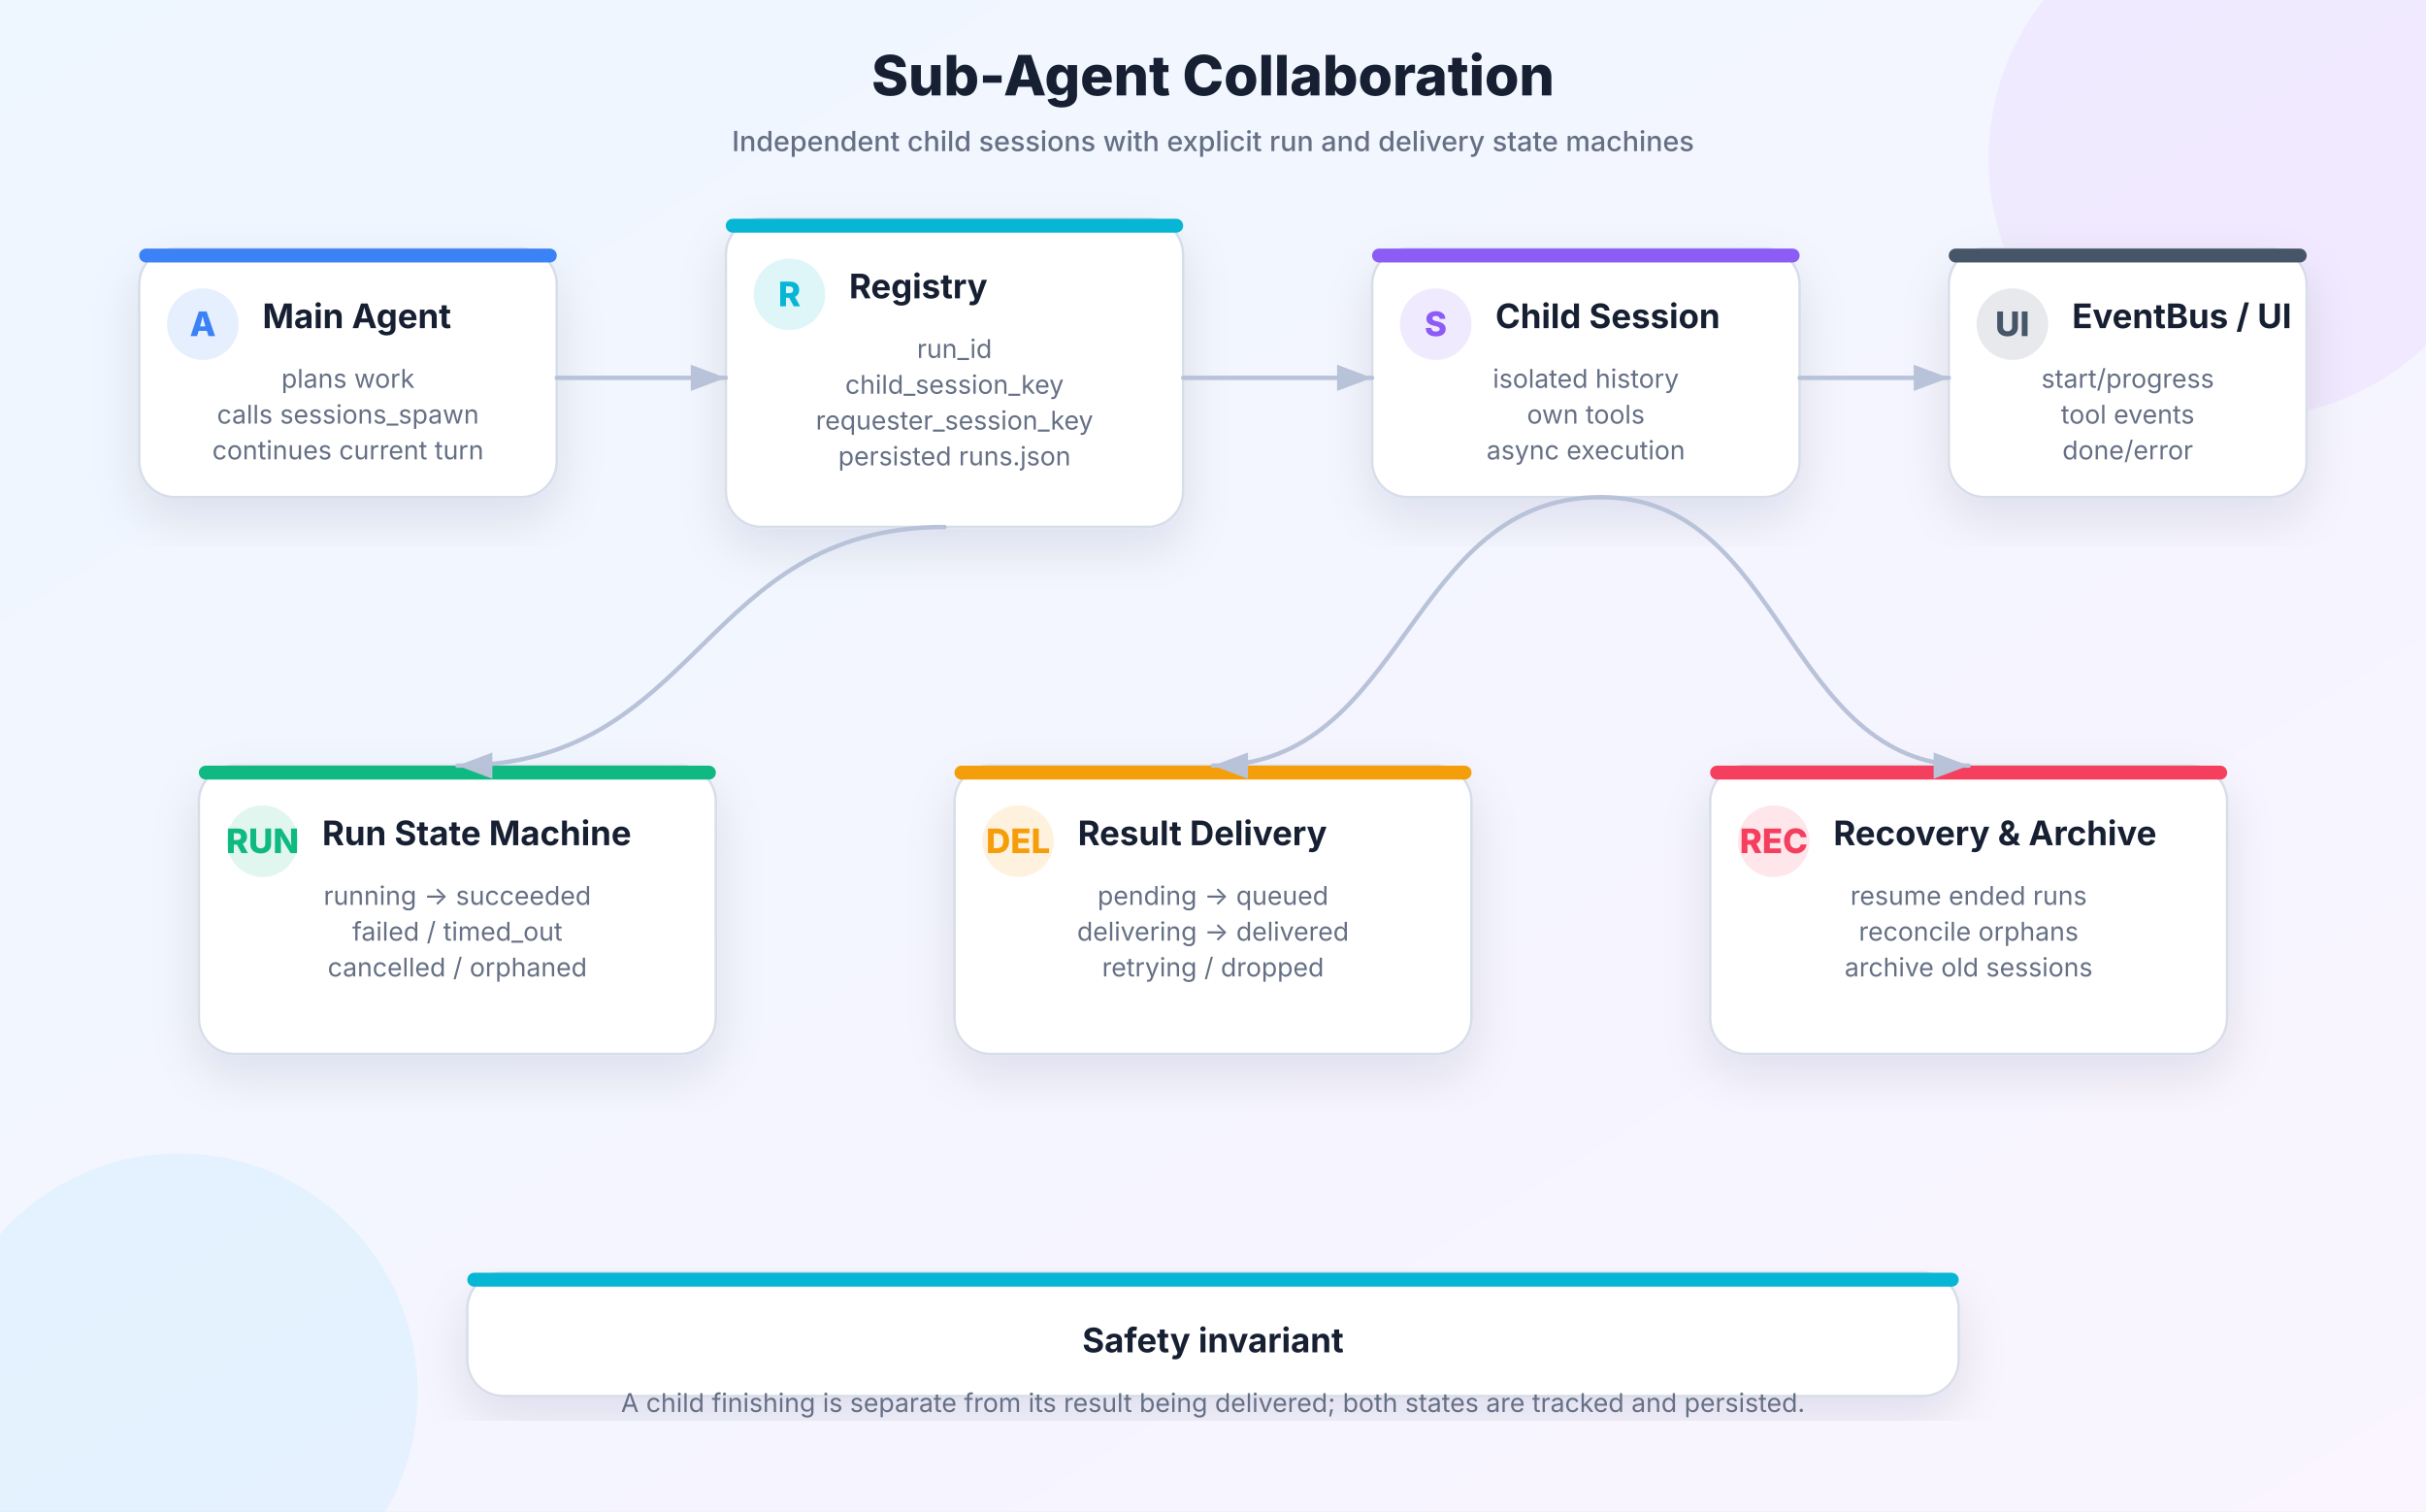
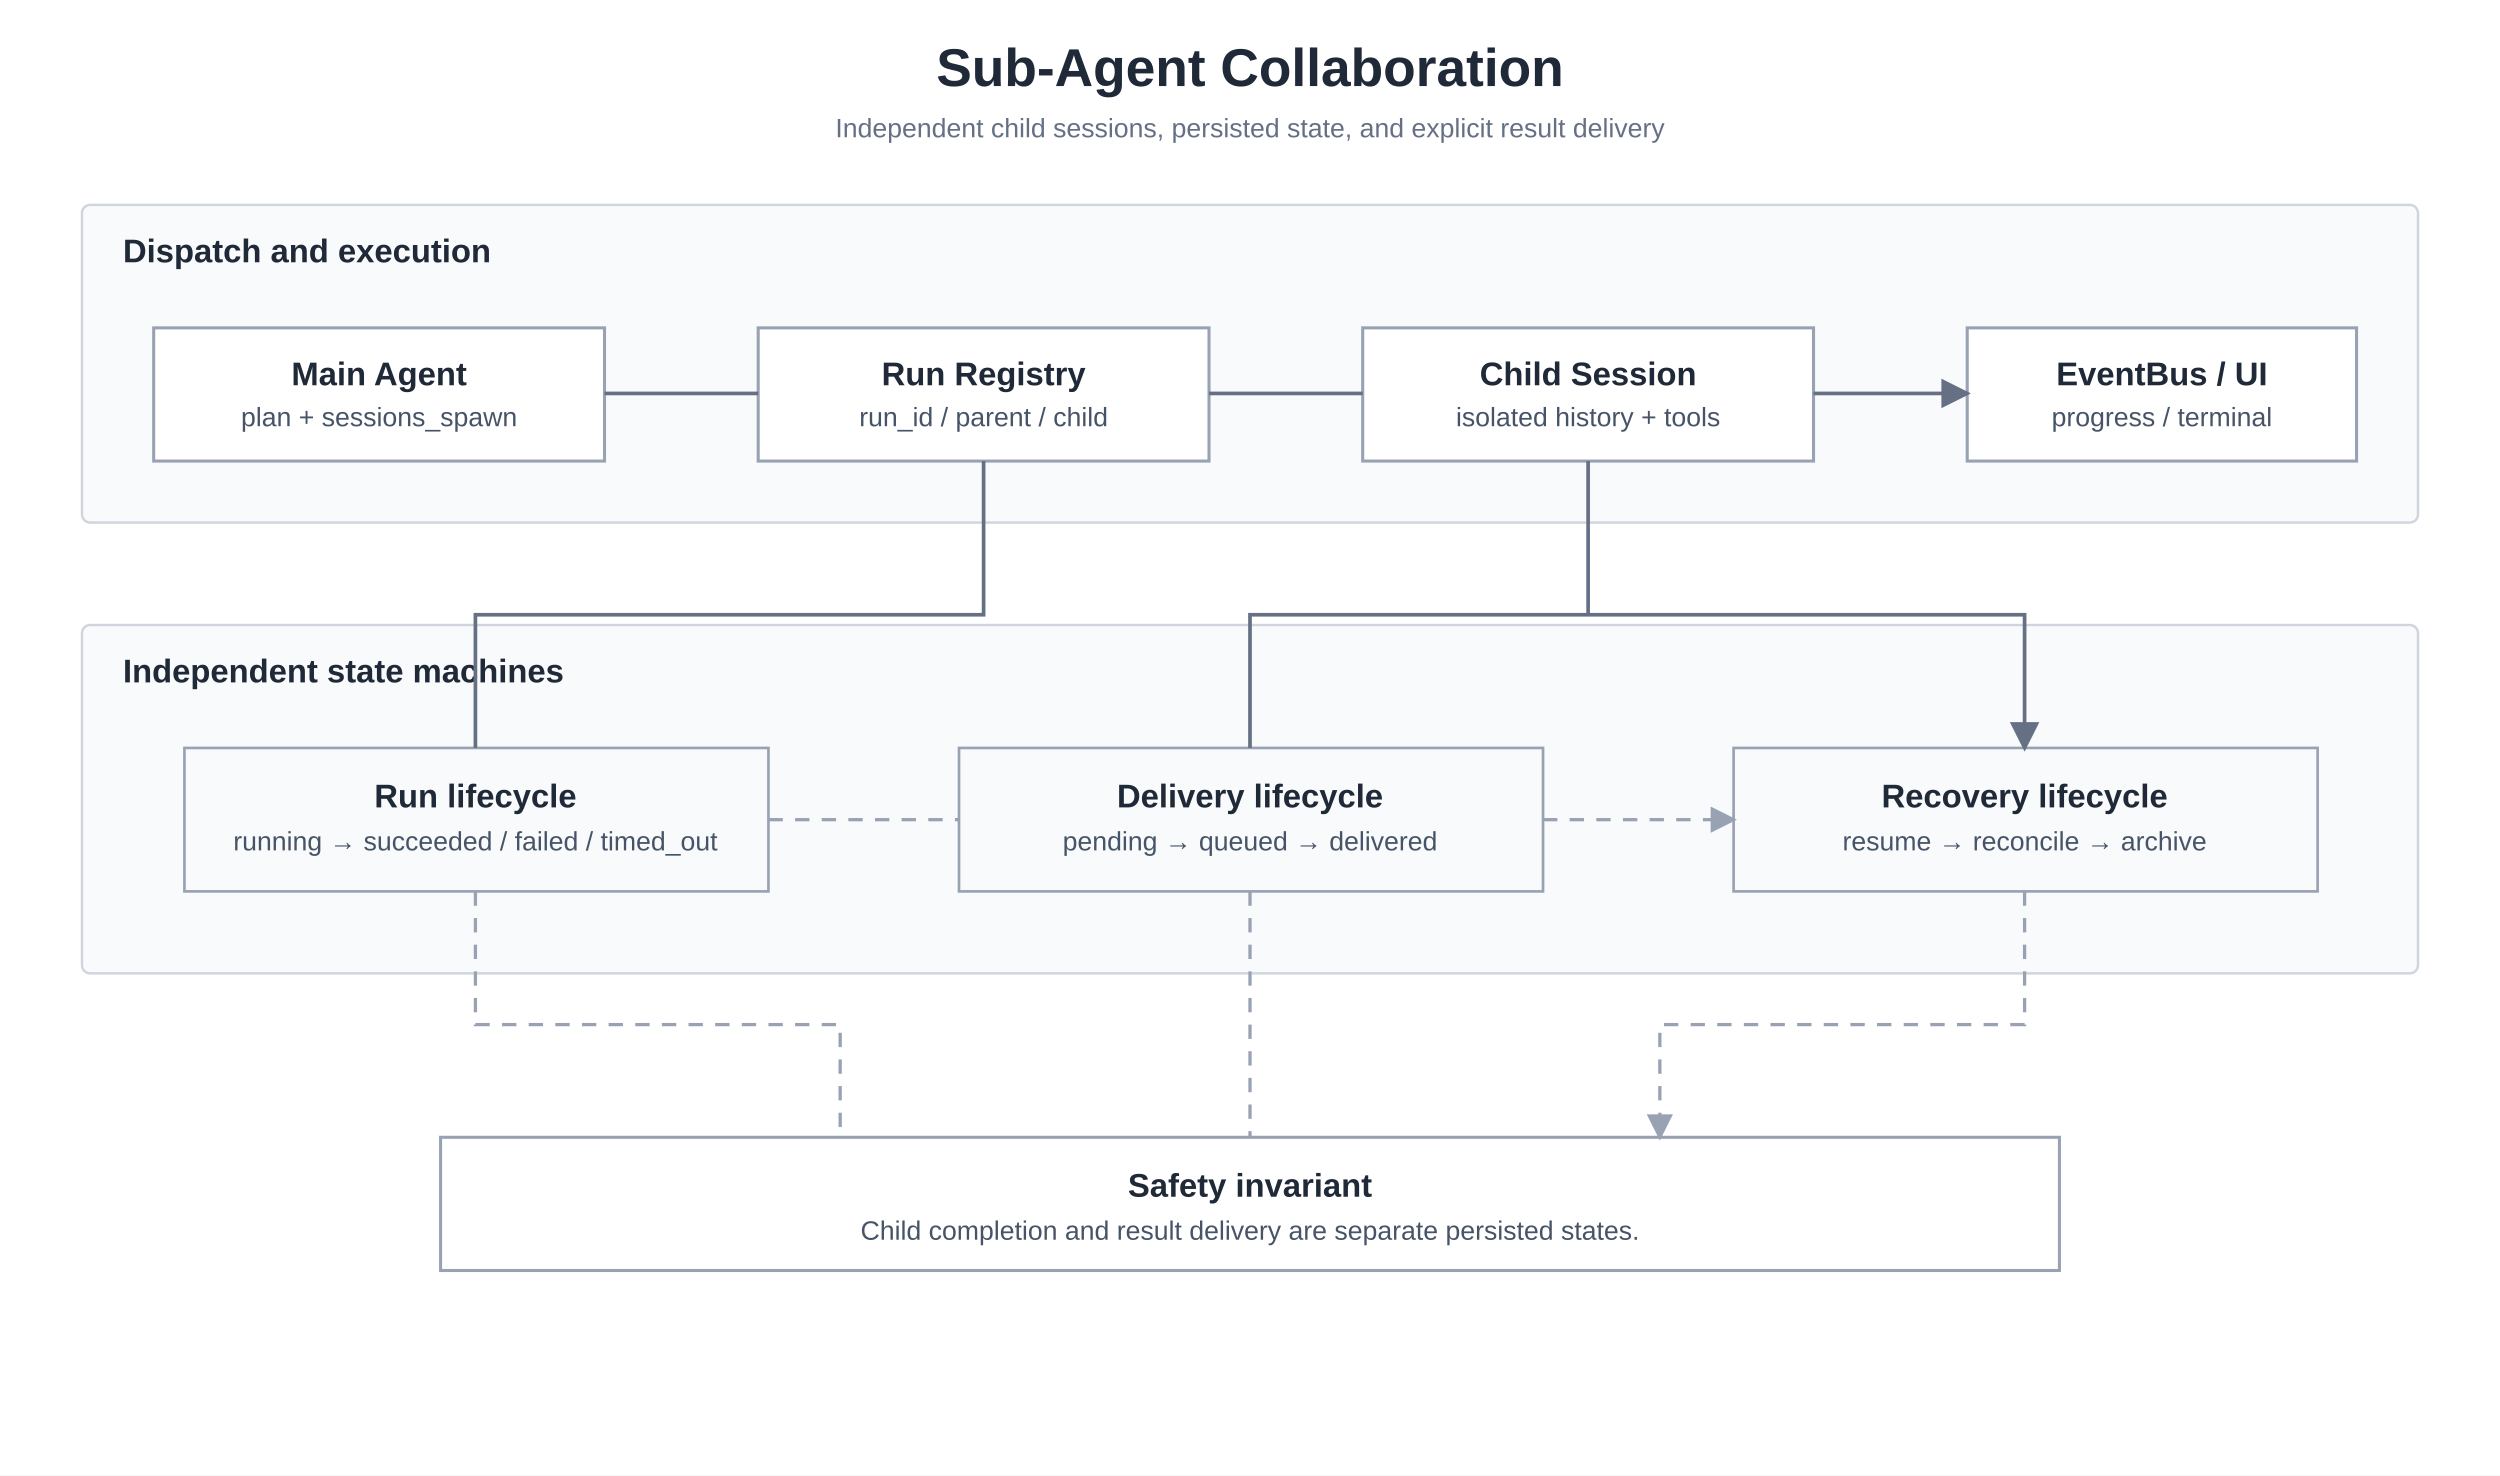
- <svg xmlns="http://www.w3.org/2000/svg" width="1220" height="760" viewBox="0 0 1220 760" role="img" aria-label="Sub-Agent Collaboration">
+ <svg xmlns="http://www.w3.org/2000/svg" width="1220" height="720" viewBox="0 0 1220 720" role="img" aria-label="PIPIXIA sub-agent collaboration">
  <defs>
-     <filter id="shadow" x="-20%" y="-20%" width="140%" height="140%">
-       <feDropShadow dx="0" dy="10" stdDeviation="12" flood-color="#101828" flood-opacity="0.10" />
-     </filter>
-     <marker id="arrow" markerWidth="10" markerHeight="10" refX="8" refY="3" orient="auto" markerUnits="strokeWidth">
-       <path d="M0,0 L0,6 L8,3 z" fill="#B8C2D8" />
+     <marker id="a" markerWidth="8" markerHeight="8" refX="7" refY="4" orient="auto">
+       <path d="M0 0L8 4L0 8z" fill="#667085" />
    </marker>
-     <linearGradient id="soft" x1="0" y1="0" x2="1" y2="1">
-       <stop offset="0" stop-color="#EEF6FF" />
-       <stop offset="1" stop-color="#FAF5FF" />
-     </linearGradient>
+     <marker id="d" markerWidth="8" markerHeight="8" refX="7" refY="4" orient="auto">
+       <path d="M0 0L8 4L0 8z" fill="#98A2B3" />
+     </marker>
  </defs>
-   <style>
-     text { font-family: Inter, ui-sans-serif, system-ui, -apple-system, BlinkMacSystemFont, "Segoe UI", sans-serif; }
-   </style>
-   <rect width="1220" height="760" fill="url(#soft)" />
-   <circle cx="1130" cy="80" r="130" fill="#E9D5FF" opacity="0.35" />
-   <circle cx="90" cy="700" r="120" fill="#BAE6FD" opacity="0.28" />
-   <text x="610.0" y="48" text-anchor="middle" font-size="28" font-weight="800" fill="#172033">Sub-Agent Collaboration</text>
-   <text x="610.0" y="76" text-anchor="middle" font-size="14" font-weight="500" fill="#667085">Independent child sessions with explicit run and delivery state machines</text>
-   <rect x="70" y="125" width="210" height="125" rx="18" fill="#FFFFFF" stroke="#D8DEE9" stroke-width="1.3" filter="url(#shadow)" />
-   <rect x="70" y="125" width="210" height="7" rx="3.5" fill="#3B82F6" />
-   <circle cx="102" cy="163" r="18" fill="#3B82F6" opacity="0.13" />
-   <text x="102" y="169" text-anchor="middle" font-size="17" font-weight="800" fill="#3B82F6">A</text>
-   <text x="132" y="165" text-anchor="start" font-size="17" font-weight="700" fill="#172033">Main Agent</text>
-   <text x="175.0" y="195" text-anchor="middle" font-size="13" font-weight="400" fill="#667085">plans work</text>
-   <text x="175.0" y="213" text-anchor="middle" font-size="13" font-weight="400" fill="#667085">calls sessions_spawn</text>
-   <text x="175.0" y="231" text-anchor="middle" font-size="13" font-weight="400" fill="#667085">continues current turn</text>
-   <rect x="365" y="110" width="230" height="155" rx="18" fill="#FFFFFF" stroke="#D8DEE9" stroke-width="1.3" filter="url(#shadow)" />
-   <rect x="365" y="110" width="230" height="7" rx="3.5" fill="#06B6D4" />
-   <circle cx="397" cy="148" r="18" fill="#06B6D4" opacity="0.13" />
-   <text x="397" y="154" text-anchor="middle" font-size="17" font-weight="800" fill="#06B6D4">R</text>
-   <text x="427" y="150" text-anchor="start" font-size="17" font-weight="700" fill="#172033">Registry</text>
-   <text x="480.0" y="180" text-anchor="middle" font-size="13" font-weight="400" fill="#667085">run_id</text>
-   <text x="480.0" y="198" text-anchor="middle" font-size="13" font-weight="400" fill="#667085">child_session_key</text>
-   <text x="480.0" y="216" text-anchor="middle" font-size="13" font-weight="400" fill="#667085">requester_session_key</text>
-   <text x="480.0" y="234" text-anchor="middle" font-size="13" font-weight="400" fill="#667085">persisted runs.json</text>
-   <rect x="690" y="125" width="215" height="125" rx="18" fill="#FFFFFF" stroke="#D8DEE9" stroke-width="1.3" filter="url(#shadow)" />
-   <rect x="690" y="125" width="215" height="7" rx="3.5" fill="#8B5CF6" />
-   <circle cx="722" cy="163" r="18" fill="#8B5CF6" opacity="0.13" />
-   <text x="722" y="169" text-anchor="middle" font-size="17" font-weight="800" fill="#8B5CF6">S</text>
-   <text x="752" y="165" text-anchor="start" font-size="17" font-weight="700" fill="#172033">Child Session</text>
-   <text x="797.5" y="195" text-anchor="middle" font-size="13" font-weight="400" fill="#667085">isolated history</text>
-   <text x="797.5" y="213" text-anchor="middle" font-size="13" font-weight="400" fill="#667085">own tools</text>
-   <text x="797.5" y="231" text-anchor="middle" font-size="13" font-weight="400" fill="#667085">async execution</text>
-   <rect x="980" y="125" width="180" height="125" rx="18" fill="#FFFFFF" stroke="#D8DEE9" stroke-width="1.3" filter="url(#shadow)" />
-   <rect x="980" y="125" width="180" height="7" rx="3.5" fill="#475569" />
-   <circle cx="1012" cy="163" r="18" fill="#475569" opacity="0.13" />
-   <text x="1012" y="169" text-anchor="middle" font-size="17" font-weight="800" fill="#475569">UI</text>
-   <text x="1042" y="165" text-anchor="start" font-size="17" font-weight="700" fill="#172033">EventBus / UI</text>
-   <text x="1070.0" y="195" text-anchor="middle" font-size="13" font-weight="400" fill="#667085">start/progress</text>
-   <text x="1070.0" y="213" text-anchor="middle" font-size="13" font-weight="400" fill="#667085">tool events</text>
-   <text x="1070.0" y="231" text-anchor="middle" font-size="13" font-weight="400" fill="#667085">done/error</text>
-   <line x1="280" y1="190" x2="365" y2="190" stroke="#B8C2D8" stroke-width="2.2" stroke-linecap="round" marker-end="url(#arrow)" />
-   <line x1="595" y1="190" x2="690" y2="190" stroke="#B8C2D8" stroke-width="2.2" stroke-linecap="round" marker-end="url(#arrow)" />
-   <line x1="905" y1="190" x2="980" y2="190" stroke="#B8C2D8" stroke-width="2.2" stroke-linecap="round" marker-end="url(#arrow)" />
-   <rect x="100" y="385" width="260" height="145" rx="18" fill="#FFFFFF" stroke="#D8DEE9" stroke-width="1.3" filter="url(#shadow)" />
-   <rect x="100" y="385" width="260" height="7" rx="3.5" fill="#10B981" />
-   <circle cx="132" cy="423" r="18" fill="#10B981" opacity="0.13" />
-   <text x="132" y="429" text-anchor="middle" font-size="17" font-weight="800" fill="#10B981">RUN</text>
-   <text x="162" y="425" text-anchor="start" font-size="17" font-weight="700" fill="#172033">Run State Machine</text>
-   <text x="230.0" y="455" text-anchor="middle" font-size="13" font-weight="400" fill="#667085">running -&gt; succeeded</text>
-   <text x="230.0" y="473" text-anchor="middle" font-size="13" font-weight="400" fill="#667085">failed / timed_out</text>
-   <text x="230.0" y="491" text-anchor="middle" font-size="13" font-weight="400" fill="#667085">cancelled / orphaned</text>
-   <rect x="480" y="385" width="260" height="145" rx="18" fill="#FFFFFF" stroke="#D8DEE9" stroke-width="1.3" filter="url(#shadow)" />
-   <rect x="480" y="385" width="260" height="7" rx="3.5" fill="#F59E0B" />
-   <circle cx="512" cy="423" r="18" fill="#F59E0B" opacity="0.13" />
-   <text x="512" y="429" text-anchor="middle" font-size="17" font-weight="800" fill="#F59E0B">DEL</text>
-   <text x="542" y="425" text-anchor="start" font-size="17" font-weight="700" fill="#172033">Result Delivery</text>
-   <text x="610.0" y="455" text-anchor="middle" font-size="13" font-weight="400" fill="#667085">pending -&gt; queued</text>
-   <text x="610.0" y="473" text-anchor="middle" font-size="13" font-weight="400" fill="#667085">delivering -&gt; delivered</text>
-   <text x="610.0" y="491" text-anchor="middle" font-size="13" font-weight="400" fill="#667085">retrying / dropped</text>
-   <rect x="860" y="385" width="260" height="145" rx="18" fill="#FFFFFF" stroke="#D8DEE9" stroke-width="1.3" filter="url(#shadow)" />
-   <rect x="860" y="385" width="260" height="7" rx="3.5" fill="#F43F5E" />
-   <circle cx="892" cy="423" r="18" fill="#F43F5E" opacity="0.13" />
-   <text x="892" y="429" text-anchor="middle" font-size="17" font-weight="800" fill="#F43F5E">REC</text>
-   <text x="922" y="425" text-anchor="start" font-size="17" font-weight="700" fill="#172033">Recovery &amp; Archive</text>
-   <text x="990.0" y="455" text-anchor="middle" font-size="13" font-weight="400" fill="#667085">resume ended runs</text>
-   <text x="990.0" y="473" text-anchor="middle" font-size="13" font-weight="400" fill="#667085">reconcile orphans</text>
-   <text x="990.0" y="491" text-anchor="middle" font-size="13" font-weight="400" fill="#667085">archive old sessions</text>
-   <path d="M 475 265 C 352.5 265, 352.5 385, 230 385" fill="none" stroke="#B8C2D8" stroke-width="2.2" stroke-linecap="round" marker-end="url(#arrow)" />
-   <path d="M 805 250 C 707.5 250, 707.5 385, 610 385" fill="none" stroke="#B8C2D8" stroke-width="2.2" stroke-linecap="round" marker-end="url(#arrow)" />
-   <path d="M 805 250 C 897.5 250, 897.5 385, 990 385" fill="none" stroke="#B8C2D8" stroke-width="2.2" stroke-linecap="round" marker-end="url(#arrow)" />
-   <rect x="235" y="640" width="750" height="62" rx="18" fill="#FFFFFF" stroke="#D8DEE9" stroke-width="1.3" filter="url(#shadow)" />
-   <rect x="235" y="640" width="750" height="7" rx="3.5" fill="#06B6D4" />
-   <text x="610.0" y="680" text-anchor="middle" font-size="17" font-weight="700" fill="#172033">Safety invariant</text>
-   <text x="610.0" y="710" text-anchor="middle" font-size="13" font-weight="400" fill="#667085">A child finishing is separate from its result being delivered; both states are tracked and persisted.</text>
+   <style>text{font-family:Arial,Helvetica,sans-serif;fill:#1F2937}.t{font-size:26px;font-weight:700}.s{font-size:13px;fill:#667085}.h{font-size:16px;font-weight:700}.b{font-size:13px;fill:#475467}.box{fill:#fff;stroke:#98A2B3;stroke-width:1.5}.lane{fill:#F8FAFC;stroke:#D0D5DD;stroke-width:1.2}.edge{stroke:#667085;stroke-width:1.8;fill:none;marker-end:url(#a)}.dash{stroke:#98A2B3;stroke-width:1.6;stroke-dasharray:7 6;fill:none;marker-end:url(#d)}.state{fill:#F8FAFC;stroke:#98A2B3;stroke-width:1.3}</style>
+   <rect width="1220" height="720" fill="#fff" />
+   <text x="610" y="42" text-anchor="middle" class="t">Sub-Agent Collaboration</text>
+   <text x="610" y="67" text-anchor="middle" class="s">Independent child sessions, persisted state, and explicit result delivery</text>
+   <rect x="40" y="100" width="1140" height="155" rx="4" class="lane" />
+   <text x="60" y="128" class="h">Dispatch and execution</text>
+   <rect x="75" y="160" width="220" height="65" class="box" />
+   <text x="185" y="188" text-anchor="middle" class="h">Main Agent</text>
+   <text x="185" y="208" text-anchor="middle" class="b">plan + sessions_spawn</text>
+   <rect x="370" y="160" width="220" height="65" class="box" />
+   <text x="480" y="188" text-anchor="middle" class="h">Run Registry</text>
+   <text x="480" y="208" text-anchor="middle" class="b">run_id / parent / child</text>
+   <rect x="665" y="160" width="220" height="65" class="box" />
+   <text x="775" y="188" text-anchor="middle" class="h">Child Session</text>
+   <text x="775" y="208" text-anchor="middle" class="b">isolated history + tools</text>
+   <rect x="960" y="160" width="190" height="65" class="box" />
+   <text x="1055" y="188" text-anchor="middle" class="h">EventBus / UI</text>
+   <text x="1055" y="208" text-anchor="middle" class="b">progress / terminal</text>
+   <path d="M295 192H370M590 192H665M885 192H960" class="edge" />
+   <rect x="40" y="305" width="1140" height="170" rx="4" class="lane" />
+   <text x="60" y="333" class="h">Independent state machines</text>
+   <rect x="90" y="365" width="285" height="70" class="state" />
+   <text x="232" y="394" text-anchor="middle" class="h">Run lifecycle</text>
+   <text x="232" y="415" text-anchor="middle" class="b">running → succeeded / failed / timed_out</text>
+   <rect x="468" y="365" width="285" height="70" class="state" />
+   <text x="610" y="394" text-anchor="middle" class="h">Delivery lifecycle</text>
+   <text x="610" y="415" text-anchor="middle" class="b">pending → queued → delivered</text>
+   <rect x="846" y="365" width="285" height="70" class="state" />
+   <text x="988" y="394" text-anchor="middle" class="h">Recovery lifecycle</text>
+   <text x="988" y="415" text-anchor="middle" class="b">resume → reconcile → archive</text>
+   <path d="M480 225V300H232V365M775 225V300H610V365M775 225V300H988V365" class="edge" />
+   <path d="M375 400H468M753 400H846" class="dash" />
+   <rect x="215" y="555" width="790" height="65" class="box" />
+   <text x="610" y="584" text-anchor="middle" class="h">Safety invariant</text>
+   <text x="610" y="605" text-anchor="middle" class="b">Child completion and result delivery are separate persisted states.</text>
+   <path d="M232 435V500H410V555M610 435V555M988 435V500H810V555" class="dash" />
</svg>
